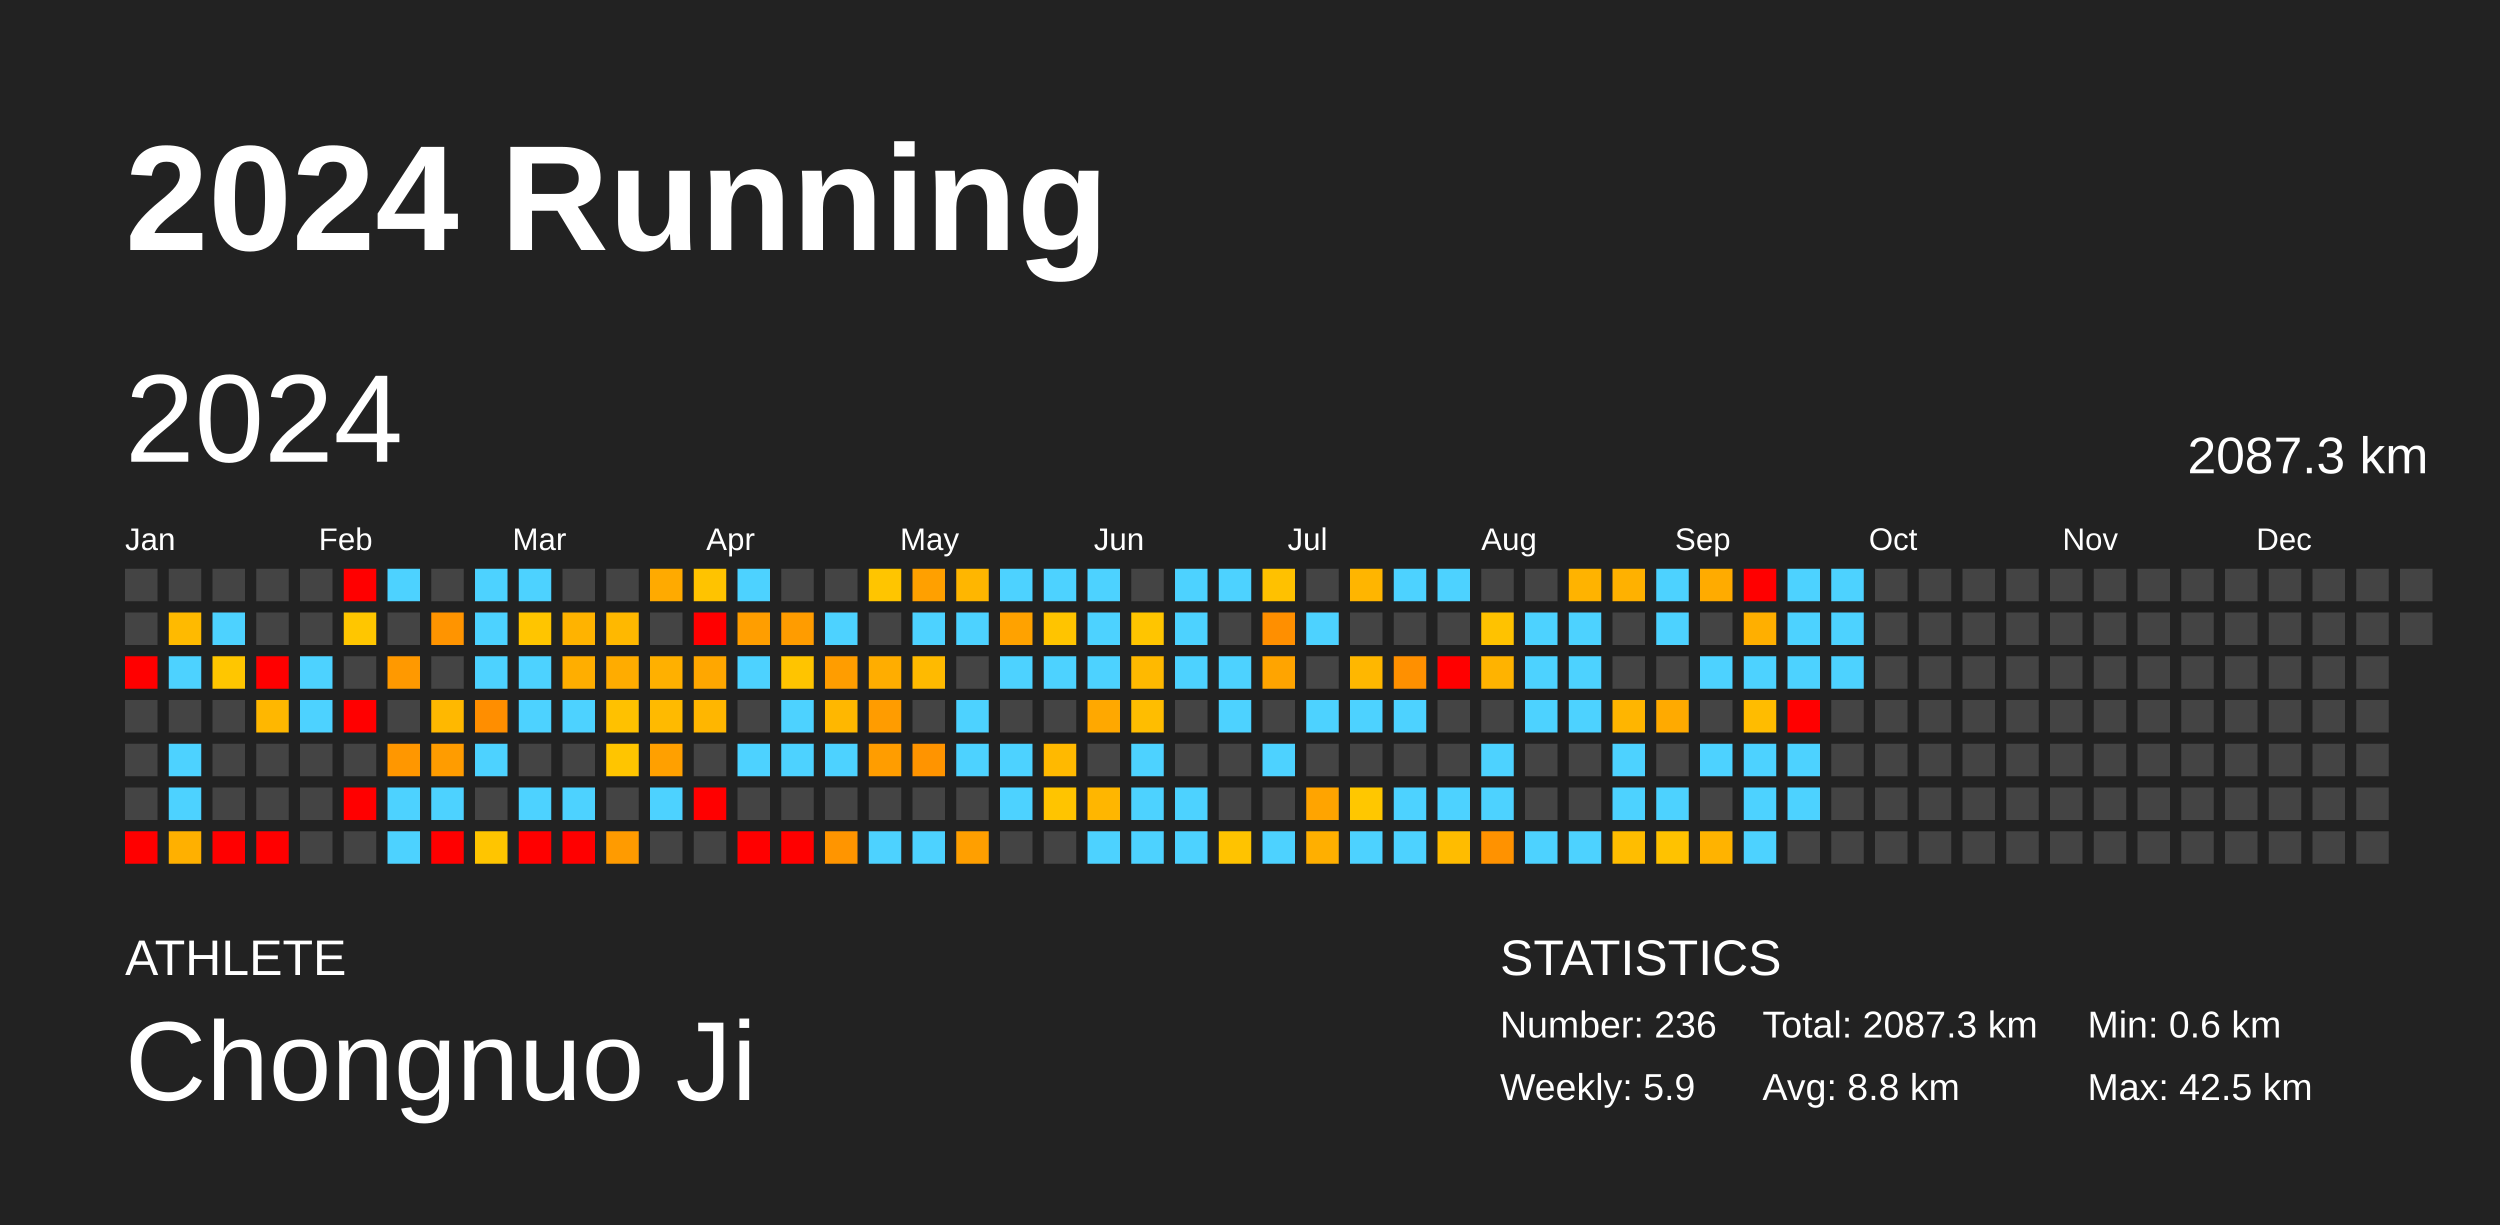
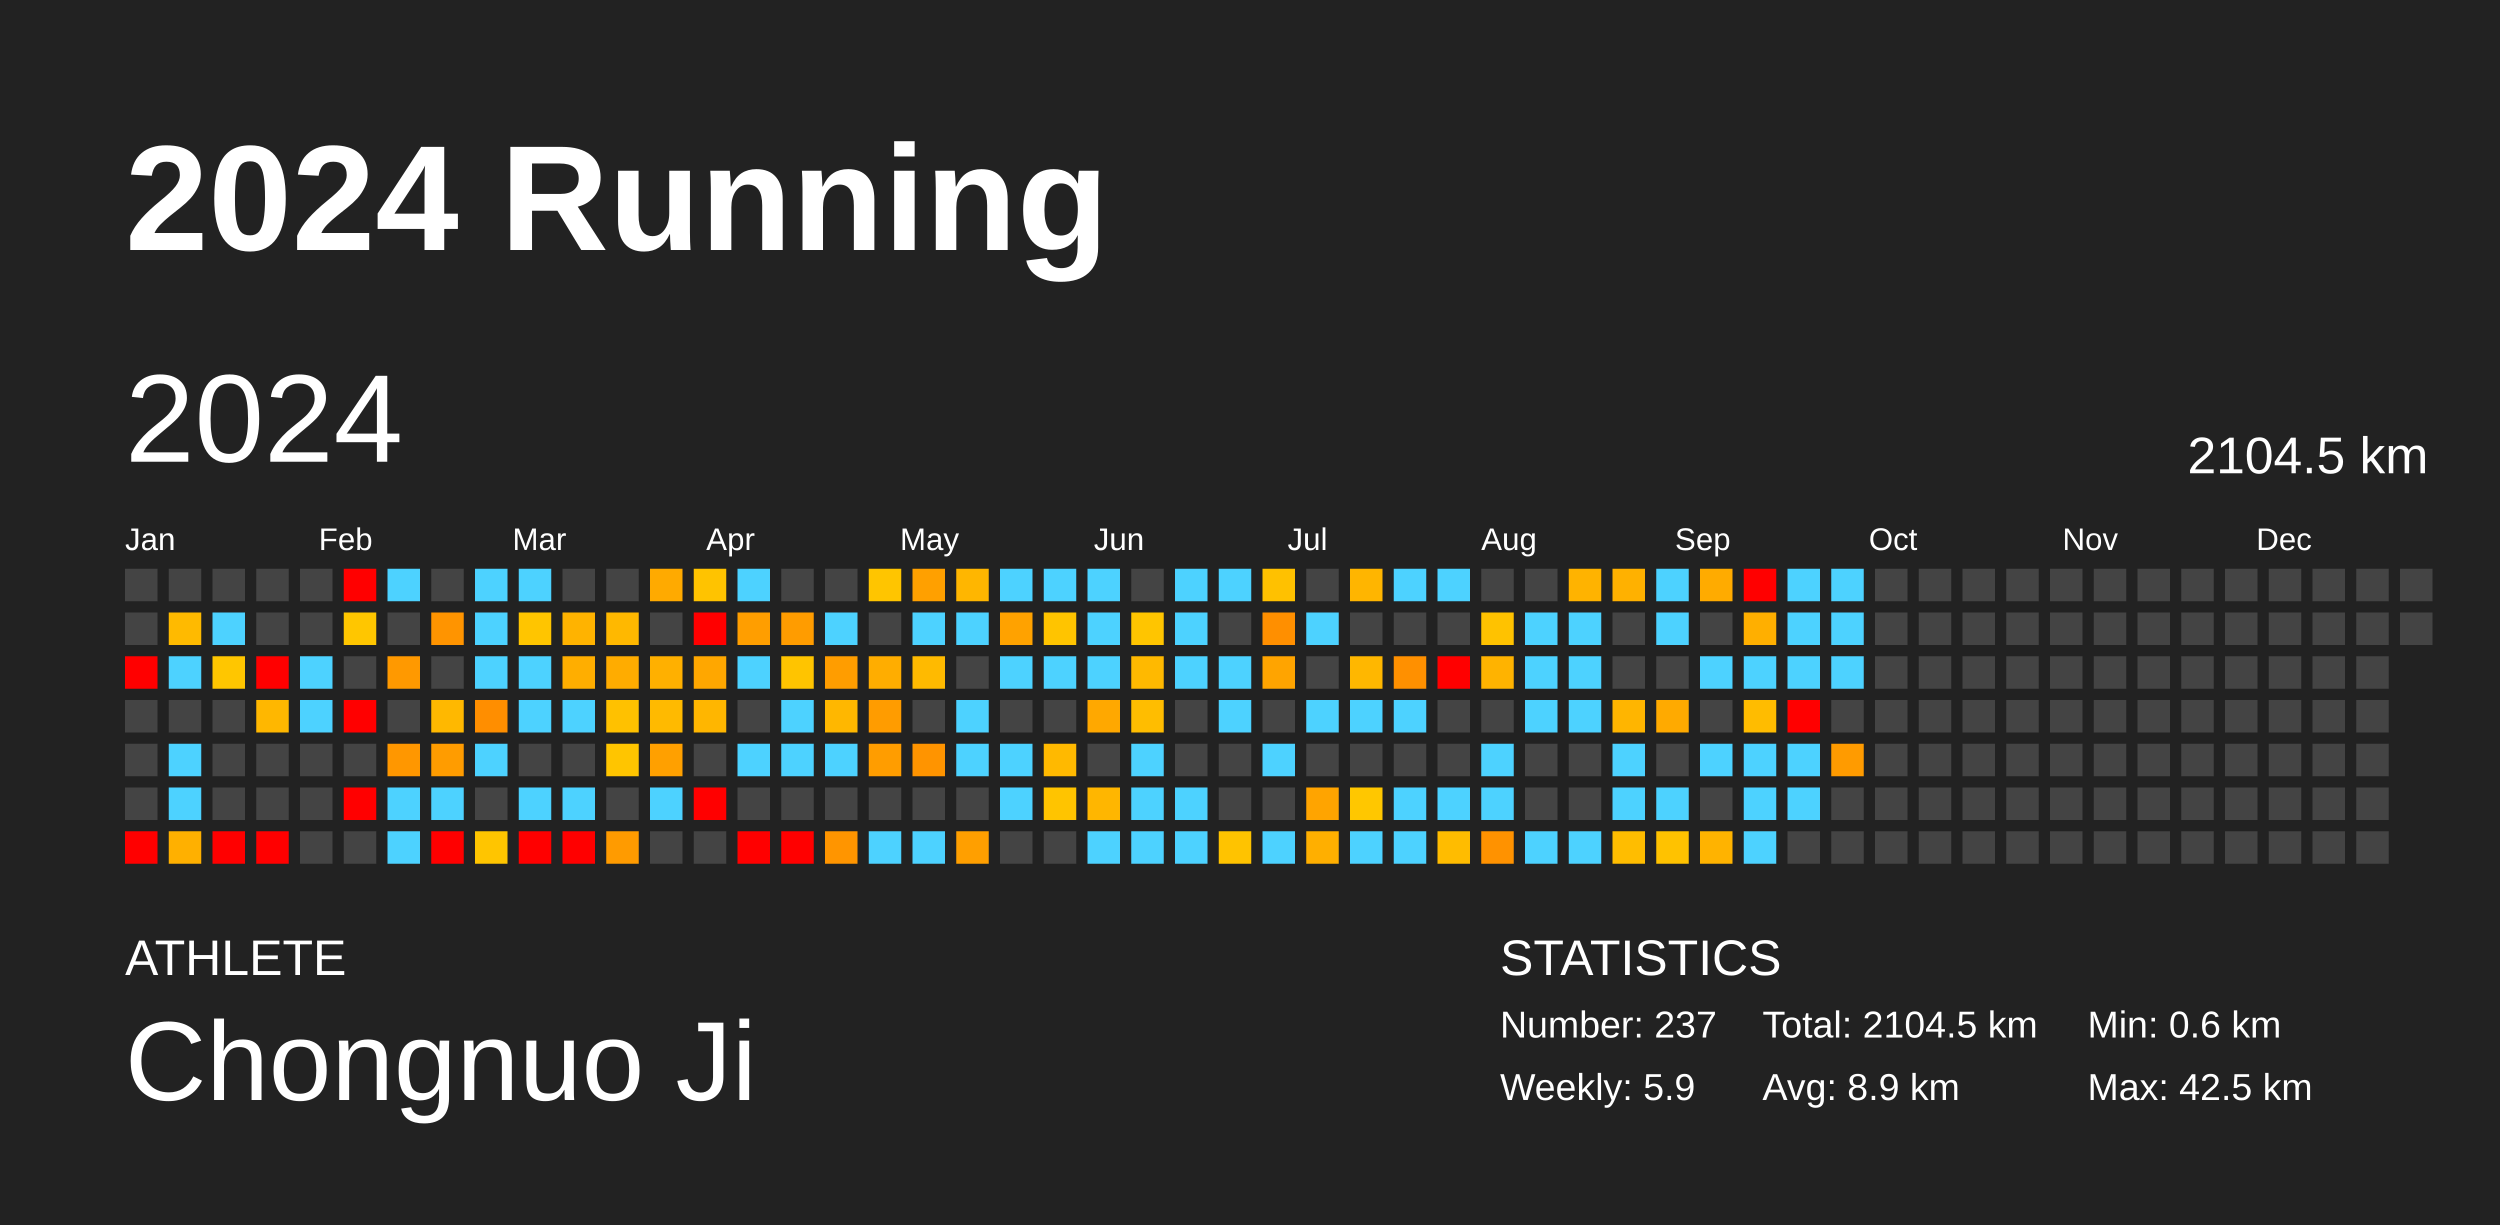
<svg xmlns="http://www.w3.org/2000/svg" baseProfile="full" height="98mm" version="1.1" viewBox="0,0,200,98" width="200mm">
  <defs />
  <rect fill="#222222" height="98" width="200" x="0" y="0" />
  <text fill="#FFFFFF" style="font-size:12px; font-family:Arial; font-weight:bold;" x="10" y="20">2024 Running</text>
  <text fill="#FFFFFF" style="font-size:4px; font-family:Arial" x="10" y="78">ATHLETE</text>
  <text fill="#FFFFFF" style="font-size:9px; font-family:Arial" x="10" y="88">Chongnuo Ji</text>
  <text fill="#FFFFFF" style="font-size:4px; font-family:Arial" x="120" y="78">STATISTICS</text>
-   <text fill="#FFFFFF" style="font-size:3px; font-family:Arial" x="120" y="83">Number: 236</text>
+   <text fill="#FFFFFF" style="font-size:3px; font-family:Arial" x="120" y="83">Number: 237</text>
  <text fill="#FFFFFF" style="font-size:3px; font-family:Arial" x="120" y="88">Weekly: 5.9</text>
-   <text fill="#FFFFFF" style="font-size:3px; font-family:Arial" x="141" y="83">Total: 2087.3 km</text>
-   <text fill="#FFFFFF" style="font-size:3px; font-family:Arial" x="141" y="88">Avg: 8.8 km</text>
+   <text fill="#FFFFFF" style="font-size:3px; font-family:Arial" x="141" y="83">Total: 2104.5 km</text>
+   <text fill="#FFFFFF" style="font-size:3px; font-family:Arial" x="141" y="88">Avg: 8.9 km</text>
  <text fill="#FFFFFF" style="font-size:3px; font-family:Arial" x="167" y="83">Min: 0.6 km</text>
  <text fill="#FFFFFF" style="font-size:3px; font-family:Arial" x="167" y="88">Max: 42.5 km</text>
  <text dominant-baseline="hanging" fill="#FFFFFF" style="font-size:10.0px; font-family:Arial;" x="10" y="30">2024</text>
-   <text dominant-baseline="hanging" fill="#FFFFFF" style="font-size:4.125px; font-family:Arial;" x="175" y="35">2087.3 km</text>
+   <text dominant-baseline="hanging" fill="#FFFFFF" style="font-size:4.125px; font-family:Arial;" x="175" y="35">2104.5 km</text>
  <text fill="#FFFFFF" style="font-size:2.5px; font-family:Arial" x="10.0" y="44">Jan</text>
  <text fill="#FFFFFF" style="font-size:2.5px; font-family:Arial" x="25.5" y="44">Feb</text>
  <text fill="#FFFFFF" style="font-size:2.5px; font-family:Arial" x="41.0" y="44">Mar</text>
  <text fill="#FFFFFF" style="font-size:2.5px; font-family:Arial" x="56.5" y="44">Apr</text>
  <text fill="#FFFFFF" style="font-size:2.5px; font-family:Arial" x="72.0" y="44">May</text>
  <text fill="#FFFFFF" style="font-size:2.5px; font-family:Arial" x="87.5" y="44">Jun</text>
  <text fill="#FFFFFF" style="font-size:2.5px; font-family:Arial" x="103.0" y="44">Jul</text>
  <text fill="#FFFFFF" style="font-size:2.5px; font-family:Arial" x="118.5" y="44">Aug</text>
  <text fill="#FFFFFF" style="font-size:2.5px; font-family:Arial" x="134.0" y="44">Sep</text>
  <text fill="#FFFFFF" style="font-size:2.5px; font-family:Arial" x="149.5" y="44">Oct</text>
  <text fill="#FFFFFF" style="font-size:2.5px; font-family:Arial" x="165.0" y="44">Nov</text>
  <text fill="#FFFFFF" style="font-size:2.5px; font-family:Arial" x="180.5" y="44">Dec</text>
  <rect fill="#444444" height="2.6" width="2.6" x="10.0" y="45.5" />
  <rect fill="#444444" height="2.6" width="2.6" x="10.0" y="49.0" />
  <rect fill="red" height="2.6" width="2.6" x="10.0" y="52.5" />
  <rect fill="#444444" height="2.6" width="2.6" x="10.0" y="56.0" />
  <rect fill="#444444" height="2.6" width="2.6" x="10.0" y="59.5" />
  <rect fill="#444444" height="2.6" width="2.6" x="10.0" y="63.0" />
  <rect fill="red" height="2.6" width="2.6" x="10.0" y="66.5" />
  <rect fill="#444444" height="2.6" width="2.6" x="13.5" y="45.5" />
  <rect fill="#ffba00" height="2.6" width="2.6" x="13.5" y="49.0" />
  <rect fill="#4dd2ff" height="2.6" width="2.6" x="13.5" y="52.5" />
  <rect fill="#444444" height="2.6" width="2.6" x="13.5" y="56.0" />
  <rect fill="#4dd2ff" height="2.6" width="2.6" x="13.5" y="59.5" />
  <rect fill="#4dd2ff" height="2.6" width="2.6" x="13.5" y="63.0" />
  <rect fill="#ffb000" height="2.6" width="2.6" x="13.5" y="66.5" />
  <rect fill="#444444" height="2.6" width="2.6" x="17.0" y="45.5" />
  <rect fill="#4dd2ff" height="2.6" width="2.6" x="17.0" y="49.0" />
  <rect fill="#ffc600" height="2.6" width="2.6" x="17.0" y="52.5" />
  <rect fill="#444444" height="2.6" width="2.6" x="17.0" y="56.0" />
  <rect fill="#444444" height="2.6" width="2.6" x="17.0" y="59.5" />
  <rect fill="#444444" height="2.6" width="2.6" x="17.0" y="63.0" />
  <rect fill="red" height="2.6" width="2.6" x="17.0" y="66.5" />
  <rect fill="#444444" height="2.6" width="2.6" x="20.5" y="45.5" />
  <rect fill="#444444" height="2.6" width="2.6" x="20.5" y="49.0" />
  <rect fill="red" height="2.6" width="2.6" x="20.5" y="52.5" />
  <rect fill="#ffb700" height="2.6" width="2.6" x="20.5" y="56.0" />
  <rect fill="#444444" height="2.6" width="2.6" x="20.5" y="59.5" />
  <rect fill="#444444" height="2.6" width="2.6" x="20.5" y="63.0" />
  <rect fill="red" height="2.6" width="2.6" x="20.5" y="66.5" />
  <rect fill="#444444" height="2.6" width="2.6" x="24.0" y="45.5" />
  <rect fill="#444444" height="2.6" width="2.6" x="24.0" y="49.0" />
  <rect fill="#4dd2ff" height="2.6" width="2.6" x="24.0" y="52.5" />
  <rect fill="#4dd2ff" height="2.6" width="2.6" x="24.0" y="56.0" />
  <rect fill="#444444" height="2.6" width="2.6" x="24.0" y="59.5" />
  <rect fill="#444444" height="2.6" width="2.6" x="24.0" y="63.0" />
  <rect fill="#444444" height="2.6" width="2.6" x="24.0" y="66.5" />
  <rect fill="red" height="2.6" width="2.6" x="27.5" y="45.5" />
  <rect fill="#ffc600" height="2.6" width="2.6" x="27.5" y="49.0" />
  <rect fill="#444444" height="2.6" width="2.6" x="27.5" y="52.5" />
  <rect fill="red" height="2.6" width="2.6" x="27.5" y="56.0" />
  <rect fill="#444444" height="2.6" width="2.6" x="27.5" y="59.5" />
  <rect fill="red" height="2.6" width="2.6" x="27.5" y="63.0" />
  <rect fill="#444444" height="2.6" width="2.6" x="27.5" y="66.5" />
  <rect fill="#4dd2ff" height="2.6" width="2.6" x="31.0" y="45.5" />
  <rect fill="#444444" height="2.6" width="2.6" x="31.0" y="49.0" />
  <rect fill="#ff9900" height="2.6" width="2.6" x="31.0" y="52.5" />
  <rect fill="#444444" height="2.6" width="2.6" x="31.0" y="56.0" />
  <rect fill="#ff9700" height="2.6" width="2.6" x="31.0" y="59.5" />
  <rect fill="#4dd2ff" height="2.6" width="2.6" x="31.0" y="63.0" />
  <rect fill="#4dd2ff" height="2.6" width="2.6" x="31.0" y="66.5" />
  <rect fill="#444444" height="2.6" width="2.6" x="34.5" y="45.5" />
  <rect fill="#ff9400" height="2.6" width="2.6" x="34.5" y="49.0" />
  <rect fill="#444444" height="2.6" width="2.6" x="34.5" y="52.5" />
  <rect fill="#ffb800" height="2.6" width="2.6" x="34.5" y="56.0" />
  <rect fill="#ff9c00" height="2.6" width="2.6" x="34.5" y="59.5" />
  <rect fill="#4dd2ff" height="2.6" width="2.6" x="34.5" y="63.0" />
  <rect fill="red" height="2.6" width="2.6" x="34.5" y="66.5" />
  <rect fill="#4dd2ff" height="2.6" width="2.6" x="38.0" y="45.5" />
  <rect fill="#4dd2ff" height="2.6" width="2.6" x="38.0" y="49.0" />
  <rect fill="#4dd2ff" height="2.6" width="2.6" x="38.0" y="52.5" />
  <rect fill="#ff8e00" height="2.6" width="2.6" x="38.0" y="56.0" />
  <rect fill="#4dd2ff" height="2.6" width="2.6" x="38.0" y="59.5" />
  <rect fill="#444444" height="2.6" width="2.6" x="38.0" y="63.0" />
  <rect fill="#ffc500" height="2.6" width="2.6" x="38.0" y="66.5" />
  <rect fill="#4dd2ff" height="2.6" width="2.6" x="41.5" y="45.5" />
  <rect fill="#ffc500" height="2.6" width="2.6" x="41.5" y="49.0" />
  <rect fill="#4dd2ff" height="2.6" width="2.6" x="41.5" y="52.5" />
  <rect fill="#4dd2ff" height="2.6" width="2.6" x="41.5" y="56.0" />
  <rect fill="#444444" height="2.6" width="2.6" x="41.5" y="59.5" />
  <rect fill="#4dd2ff" height="2.6" width="2.6" x="41.5" y="63.0" />
  <rect fill="red" height="2.6" width="2.6" x="41.5" y="66.5" />
  <rect fill="#444444" height="2.6" width="2.6" x="45.0" y="45.5" />
  <rect fill="#ffb300" height="2.6" width="2.6" x="45.0" y="49.0" />
  <rect fill="#ffae00" height="2.6" width="2.6" x="45.0" y="52.5" />
  <rect fill="#4dd2ff" height="2.6" width="2.6" x="45.0" y="56.0" />
  <rect fill="#444444" height="2.6" width="2.6" x="45.0" y="59.5" />
  <rect fill="#4dd2ff" height="2.6" width="2.6" x="45.0" y="63.0" />
  <rect fill="red" height="2.6" width="2.6" x="45.0" y="66.5" />
  <rect fill="#444444" height="2.6" width="2.6" x="48.5" y="45.5" />
  <rect fill="#ffb800" height="2.6" width="2.6" x="48.5" y="49.0" />
  <rect fill="#ffac00" height="2.6" width="2.6" x="48.5" y="52.5" />
  <rect fill="#ffc100" height="2.6" width="2.6" x="48.5" y="56.0" />
  <rect fill="#ffc500" height="2.6" width="2.6" x="48.5" y="59.5" />
  <rect fill="#444444" height="2.6" width="2.6" x="48.5" y="63.0" />
  <rect fill="#ff9b00" height="2.6" width="2.6" x="48.5" y="66.5" />
  <rect fill="#ffaa00" height="2.6" width="2.6" x="52.0" y="45.5" />
  <rect fill="#444444" height="2.6" width="2.6" x="52.0" y="49.0" />
  <rect fill="#ffb000" height="2.6" width="2.6" x="52.0" y="52.5" />
  <rect fill="#ffba00" height="2.6" width="2.6" x="52.0" y="56.0" />
  <rect fill="#ffa000" height="2.6" width="2.6" x="52.0" y="59.5" />
  <rect fill="#4dd2ff" height="2.6" width="2.6" x="52.0" y="63.0" />
  <rect fill="#444444" height="2.6" width="2.6" x="52.0" y="66.5" />
  <rect fill="#ffc300" height="2.6" width="2.6" x="55.5" y="45.5" />
  <rect fill="red" height="2.6" width="2.6" x="55.5" y="49.0" />
  <rect fill="#ffa700" height="2.6" width="2.6" x="55.5" y="52.5" />
  <rect fill="#ffb600" height="2.6" width="2.6" x="55.5" y="56.0" />
  <rect fill="#444444" height="2.6" width="2.6" x="55.5" y="59.5" />
  <rect fill="red" height="2.6" width="2.6" x="55.5" y="63.0" />
  <rect fill="#444444" height="2.6" width="2.6" x="55.5" y="66.5" />
  <rect fill="#4dd2ff" height="2.6" width="2.6" x="59.0" y="45.5" />
  <rect fill="#ff9e00" height="2.6" width="2.6" x="59.0" y="49.0" />
  <rect fill="#4dd2ff" height="2.6" width="2.6" x="59.0" y="52.5" />
  <rect fill="#444444" height="2.6" width="2.6" x="59.0" y="56.0" />
  <rect fill="#4dd2ff" height="2.6" width="2.6" x="59.0" y="59.5" />
  <rect fill="#444444" height="2.6" width="2.6" x="59.0" y="63.0" />
  <rect fill="red" height="2.6" width="2.6" x="59.0" y="66.5" />
  <rect fill="#444444" height="2.6" width="2.6" x="62.5" y="45.5" />
  <rect fill="#ff9c00" height="2.6" width="2.6" x="62.5" y="49.0" />
  <rect fill="#ffc400" height="2.6" width="2.6" x="62.5" y="52.5" />
  <rect fill="#4dd2ff" height="2.6" width="2.6" x="62.5" y="56.0" />
  <rect fill="#4dd2ff" height="2.6" width="2.6" x="62.5" y="59.5" />
  <rect fill="#444444" height="2.6" width="2.6" x="62.5" y="63.0" />
  <rect fill="red" height="2.6" width="2.6" x="62.5" y="66.5" />
  <rect fill="#444444" height="2.6" width="2.6" x="66.0" y="45.5" />
  <rect fill="#4dd2ff" height="2.6" width="2.6" x="66.0" y="49.0" />
  <rect fill="#ff9d00" height="2.6" width="2.6" x="66.0" y="52.5" />
  <rect fill="#ffb700" height="2.6" width="2.6" x="66.0" y="56.0" />
  <rect fill="#4dd2ff" height="2.6" width="2.6" x="66.0" y="59.5" />
  <rect fill="#444444" height="2.6" width="2.6" x="66.0" y="63.0" />
  <rect fill="#ff9500" height="2.6" width="2.6" x="66.0" y="66.5" />
  <rect fill="#ffc500" height="2.6" width="2.6" x="69.5" y="45.5" />
  <rect fill="#444444" height="2.6" width="2.6" x="69.5" y="49.0" />
  <rect fill="#ffad00" height="2.6" width="2.6" x="69.5" y="52.5" />
  <rect fill="#ff9c00" height="2.6" width="2.6" x="69.5" y="56.0" />
  <rect fill="#ff9d00" height="2.6" width="2.6" x="69.5" y="59.5" />
  <rect fill="#444444" height="2.6" width="2.6" x="69.5" y="63.0" />
  <rect fill="#4dd2ff" height="2.6" width="2.6" x="69.5" y="66.5" />
  <rect fill="#ffa000" height="2.6" width="2.6" x="73.0" y="45.5" />
  <rect fill="#4dd2ff" height="2.6" width="2.6" x="73.0" y="49.0" />
  <rect fill="#ffba00" height="2.6" width="2.6" x="73.0" y="52.5" />
  <rect fill="#444444" height="2.6" width="2.6" x="73.0" y="56.0" />
  <rect fill="#ff9400" height="2.6" width="2.6" x="73.0" y="59.5" />
  <rect fill="#444444" height="2.6" width="2.6" x="73.0" y="63.0" />
  <rect fill="#4dd2ff" height="2.6" width="2.6" x="73.0" y="66.5" />
  <rect fill="#ffb600" height="2.6" width="2.6" x="76.5" y="45.5" />
  <rect fill="#4dd2ff" height="2.6" width="2.6" x="76.5" y="49.0" />
  <rect fill="#444444" height="2.6" width="2.6" x="76.5" y="52.5" />
  <rect fill="#4dd2ff" height="2.6" width="2.6" x="76.5" y="56.0" />
  <rect fill="#4dd2ff" height="2.6" width="2.6" x="76.5" y="59.5" />
  <rect fill="#444444" height="2.6" width="2.6" x="76.5" y="63.0" />
  <rect fill="#ff9f00" height="2.6" width="2.6" x="76.5" y="66.5" />
  <rect fill="#4dd2ff" height="2.6" width="2.6" x="80.0" y="45.5" />
  <rect fill="#ffa200" height="2.6" width="2.6" x="80.0" y="49.0" />
  <rect fill="#4dd2ff" height="2.6" width="2.6" x="80.0" y="52.5" />
  <rect fill="#444444" height="2.6" width="2.6" x="80.0" y="56.0" />
  <rect fill="#4dd2ff" height="2.6" width="2.6" x="80.0" y="59.5" />
  <rect fill="#4dd2ff" height="2.6" width="2.6" x="80.0" y="63.0" />
  <rect fill="#444444" height="2.6" width="2.6" x="80.0" y="66.5" />
  <rect fill="#4dd2ff" height="2.6" width="2.6" x="83.5" y="45.5" />
  <rect fill="#ffc400" height="2.6" width="2.6" x="83.5" y="49.0" />
  <rect fill="#4dd2ff" height="2.6" width="2.6" x="83.5" y="52.5" />
  <rect fill="#444444" height="2.6" width="2.6" x="83.5" y="56.0" />
  <rect fill="#ffb900" height="2.6" width="2.6" x="83.5" y="59.5" />
  <rect fill="#ffc400" height="2.6" width="2.6" x="83.5" y="63.0" />
  <rect fill="#444444" height="2.6" width="2.6" x="83.5" y="66.5" />
  <rect fill="#4dd2ff" height="2.6" width="2.6" x="87.0" y="45.5" />
  <rect fill="#4dd2ff" height="2.6" width="2.6" x="87.0" y="49.0" />
  <rect fill="#4dd2ff" height="2.6" width="2.6" x="87.0" y="52.5" />
  <rect fill="#ffa800" height="2.6" width="2.6" x="87.0" y="56.0" />
  <rect fill="#444444" height="2.6" width="2.6" x="87.0" y="59.5" />
  <rect fill="#ffb600" height="2.6" width="2.6" x="87.0" y="63.0" />
  <rect fill="#4dd2ff" height="2.6" width="2.6" x="87.0" y="66.5" />
  <rect fill="#444444" height="2.6" width="2.6" x="90.5" y="45.5" />
  <rect fill="#ffc500" height="2.6" width="2.6" x="90.5" y="49.0" />
  <rect fill="#ffb900" height="2.6" width="2.6" x="90.5" y="52.5" />
  <rect fill="#ffbd00" height="2.6" width="2.6" x="90.5" y="56.0" />
  <rect fill="#4dd2ff" height="2.6" width="2.6" x="90.5" y="59.5" />
  <rect fill="#4dd2ff" height="2.6" width="2.6" x="90.5" y="63.0" />
  <rect fill="#4dd2ff" height="2.6" width="2.6" x="90.5" y="66.5" />
  <rect fill="#4dd2ff" height="2.6" width="2.6" x="94.0" y="45.5" />
  <rect fill="#4dd2ff" height="2.6" width="2.6" x="94.0" y="49.0" />
  <rect fill="#4dd2ff" height="2.6" width="2.6" x="94.0" y="52.5" />
  <rect fill="#444444" height="2.6" width="2.6" x="94.0" y="56.0" />
  <rect fill="#444444" height="2.6" width="2.6" x="94.0" y="59.5" />
  <rect fill="#4dd2ff" height="2.6" width="2.6" x="94.0" y="63.0" />
  <rect fill="#4dd2ff" height="2.6" width="2.6" x="94.0" y="66.5" />
  <rect fill="#4dd2ff" height="2.6" width="2.6" x="97.5" y="45.5" />
  <rect fill="#444444" height="2.6" width="2.6" x="97.5" y="49.0" />
  <rect fill="#4dd2ff" height="2.6" width="2.6" x="97.5" y="52.5" />
  <rect fill="#4dd2ff" height="2.6" width="2.6" x="97.5" y="56.0" />
  <rect fill="#444444" height="2.6" width="2.6" x="97.5" y="59.5" />
  <rect fill="#444444" height="2.6" width="2.6" x="97.5" y="63.0" />
  <rect fill="#ffc300" height="2.6" width="2.6" x="97.5" y="66.5" />
  <rect fill="#ffc100" height="2.6" width="2.6" x="101.0" y="45.5" />
  <rect fill="#ff8f00" height="2.6" width="2.6" x="101.0" y="49.0" />
  <rect fill="#ffa400" height="2.6" width="2.6" x="101.0" y="52.5" />
  <rect fill="#444444" height="2.6" width="2.6" x="101.0" y="56.0" />
  <rect fill="#4dd2ff" height="2.6" width="2.6" x="101.0" y="59.5" />
  <rect fill="#444444" height="2.6" width="2.6" x="101.0" y="63.0" />
  <rect fill="#4dd2ff" height="2.6" width="2.6" x="101.0" y="66.5" />
  <rect fill="#444444" height="2.6" width="2.6" x="104.5" y="45.5" />
  <rect fill="#4dd2ff" height="2.6" width="2.6" x="104.5" y="49.0" />
  <rect fill="#444444" height="2.6" width="2.6" x="104.5" y="52.5" />
  <rect fill="#4dd2ff" height="2.6" width="2.6" x="104.5" y="56.0" />
  <rect fill="#444444" height="2.6" width="2.6" x="104.5" y="59.5" />
  <rect fill="#ffa400" height="2.6" width="2.6" x="104.5" y="63.0" />
  <rect fill="#ffaf00" height="2.6" width="2.6" x="104.5" y="66.5" />
  <rect fill="#ffb500" height="2.6" width="2.6" x="108.0" y="45.5" />
  <rect fill="#444444" height="2.6" width="2.6" x="108.0" y="49.0" />
  <rect fill="#ffb700" height="2.6" width="2.6" x="108.0" y="52.5" />
  <rect fill="#4dd2ff" height="2.6" width="2.6" x="108.0" y="56.0" />
  <rect fill="#444444" height="2.6" width="2.6" x="108.0" y="59.5" />
  <rect fill="#ffc700" height="2.6" width="2.6" x="108.0" y="63.0" />
  <rect fill="#4dd2ff" height="2.6" width="2.6" x="108.0" y="66.5" />
  <rect fill="#4dd2ff" height="2.6" width="2.6" x="111.5" y="45.5" />
  <rect fill="#444444" height="2.6" width="2.6" x="111.5" y="49.0" />
  <rect fill="#ff9000" height="2.6" width="2.6" x="111.5" y="52.5" />
  <rect fill="#4dd2ff" height="2.6" width="2.6" x="111.5" y="56.0" />
  <rect fill="#444444" height="2.6" width="2.6" x="111.5" y="59.5" />
  <rect fill="#4dd2ff" height="2.6" width="2.6" x="111.5" y="63.0" />
  <rect fill="#4dd2ff" height="2.6" width="2.6" x="111.5" y="66.5" />
  <rect fill="#4dd2ff" height="2.6" width="2.6" x="115.0" y="45.5" />
  <rect fill="#444444" height="2.6" width="2.6" x="115.0" y="49.0" />
  <rect fill="red" height="2.6" width="2.6" x="115.0" y="52.5" />
  <rect fill="#444444" height="2.6" width="2.6" x="115.0" y="56.0" />
  <rect fill="#444444" height="2.6" width="2.6" x="115.0" y="59.5" />
  <rect fill="#4dd2ff" height="2.6" width="2.6" x="115.0" y="63.0" />
  <rect fill="#ffbc00" height="2.6" width="2.6" x="115.0" y="66.5" />
  <rect fill="#444444" height="2.6" width="2.6" x="118.5" y="45.5" />
  <rect fill="#ffc200" height="2.6" width="2.6" x="118.5" y="49.0" />
  <rect fill="#ffb300" height="2.6" width="2.6" x="118.5" y="52.5" />
  <rect fill="#444444" height="2.6" width="2.6" x="118.5" y="56.0" />
  <rect fill="#4dd2ff" height="2.6" width="2.6" x="118.5" y="59.5" />
  <rect fill="#4dd2ff" height="2.6" width="2.6" x="118.5" y="63.0" />
  <rect fill="#ff9200" height="2.6" width="2.6" x="118.5" y="66.5" />
  <rect fill="#444444" height="2.6" width="2.6" x="122.0" y="45.5" />
  <rect fill="#4dd2ff" height="2.6" width="2.6" x="122.0" y="49.0" />
  <rect fill="#4dd2ff" height="2.6" width="2.6" x="122.0" y="52.5" />
  <rect fill="#4dd2ff" height="2.6" width="2.6" x="122.0" y="56.0" />
  <rect fill="#444444" height="2.6" width="2.6" x="122.0" y="59.5" />
  <rect fill="#444444" height="2.6" width="2.6" x="122.0" y="63.0" />
  <rect fill="#4dd2ff" height="2.6" width="2.6" x="122.0" y="66.5" />
  <rect fill="#ffb300" height="2.6" width="2.6" x="125.5" y="45.5" />
  <rect fill="#4dd2ff" height="2.6" width="2.6" x="125.5" y="49.0" />
  <rect fill="#4dd2ff" height="2.6" width="2.6" x="125.5" y="52.5" />
  <rect fill="#4dd2ff" height="2.6" width="2.6" x="125.5" y="56.0" />
  <rect fill="#444444" height="2.6" width="2.6" x="125.5" y="59.5" />
  <rect fill="#444444" height="2.6" width="2.6" x="125.5" y="63.0" />
  <rect fill="#4dd2ff" height="2.6" width="2.6" x="125.5" y="66.5" />
  <rect fill="#ffb100" height="2.6" width="2.6" x="129.0" y="45.5" />
  <rect fill="#444444" height="2.6" width="2.6" x="129.0" y="49.0" />
  <rect fill="#444444" height="2.6" width="2.6" x="129.0" y="52.5" />
  <rect fill="#ffb500" height="2.6" width="2.6" x="129.0" y="56.0" />
  <rect fill="#4dd2ff" height="2.6" width="2.6" x="129.0" y="59.5" />
  <rect fill="#4dd2ff" height="2.6" width="2.6" x="129.0" y="63.0" />
  <rect fill="#ffbd00" height="2.6" width="2.6" x="129.0" y="66.5" />
  <rect fill="#4dd2ff" height="2.6" width="2.6" x="132.5" y="45.5" />
  <rect fill="#4dd2ff" height="2.6" width="2.6" x="132.5" y="49.0" />
  <rect fill="#444444" height="2.6" width="2.6" x="132.5" y="52.5" />
  <rect fill="#ffaa00" height="2.6" width="2.6" x="132.5" y="56.0" />
  <rect fill="#444444" height="2.6" width="2.6" x="132.5" y="59.5" />
  <rect fill="#4dd2ff" height="2.6" width="2.6" x="132.5" y="63.0" />
  <rect fill="#ffc200" height="2.6" width="2.6" x="132.5" y="66.5" />
  <rect fill="#ffab00" height="2.6" width="2.6" x="136.0" y="45.5" />
  <rect fill="#444444" height="2.6" width="2.6" x="136.0" y="49.0" />
  <rect fill="#4dd2ff" height="2.6" width="2.6" x="136.0" y="52.5" />
  <rect fill="#444444" height="2.6" width="2.6" x="136.0" y="56.0" />
  <rect fill="#4dd2ff" height="2.6" width="2.6" x="136.0" y="59.5" />
  <rect fill="#444444" height="2.6" width="2.6" x="136.0" y="63.0" />
  <rect fill="#ffb300" height="2.6" width="2.6" x="136.0" y="66.5" />
  <rect fill="red" height="2.6" width="2.6" x="139.5" y="45.5" />
  <rect fill="#ffaf00" height="2.6" width="2.6" x="139.5" y="49.0" />
  <rect fill="#4dd2ff" height="2.6" width="2.6" x="139.5" y="52.5" />
  <rect fill="#ffbc00" height="2.6" width="2.6" x="139.5" y="56.0" />
  <rect fill="#4dd2ff" height="2.6" width="2.6" x="139.5" y="59.5" />
  <rect fill="#4dd2ff" height="2.6" width="2.6" x="139.5" y="63.0" />
  <rect fill="#4dd2ff" height="2.6" width="2.6" x="139.5" y="66.5" />
  <rect fill="#4dd2ff" height="2.6" width="2.6" x="143.0" y="45.5" />
  <rect fill="#4dd2ff" height="2.6" width="2.6" x="143.0" y="49.0" />
  <rect fill="#4dd2ff" height="2.6" width="2.6" x="143.0" y="52.5" />
  <rect fill="red" height="2.6" width="2.6" x="143.0" y="56.0" />
  <rect fill="#4dd2ff" height="2.6" width="2.6" x="143.0" y="59.5" />
  <rect fill="#4dd2ff" height="2.6" width="2.6" x="143.0" y="63.0" />
  <rect fill="#444444" height="2.6" width="2.6" x="143.0" y="66.5" />
  <rect fill="#4dd2ff" height="2.6" width="2.6" x="146.5" y="45.5" />
  <rect fill="#4dd2ff" height="2.6" width="2.6" x="146.5" y="49.0" />
  <rect fill="#4dd2ff" height="2.6" width="2.6" x="146.5" y="52.5" />
  <rect fill="#444444" height="2.6" width="2.6" x="146.5" y="56.0" />
-   <rect fill="#444444" height="2.6" width="2.6" x="146.5" y="59.5" />
+   <rect fill="#ff9b00" height="2.6" width="2.6" x="146.5" y="59.5" />
  <rect fill="#444444" height="2.6" width="2.6" x="146.5" y="63.0" />
  <rect fill="#444444" height="2.6" width="2.6" x="146.5" y="66.5" />
  <rect fill="#444444" height="2.6" width="2.6" x="150.0" y="45.5" />
  <rect fill="#444444" height="2.6" width="2.6" x="150.0" y="49.0" />
  <rect fill="#444444" height="2.6" width="2.6" x="150.0" y="52.5" />
  <rect fill="#444444" height="2.6" width="2.6" x="150.0" y="56.0" />
  <rect fill="#444444" height="2.6" width="2.6" x="150.0" y="59.5" />
  <rect fill="#444444" height="2.6" width="2.6" x="150.0" y="63.0" />
  <rect fill="#444444" height="2.6" width="2.6" x="150.0" y="66.5" />
  <rect fill="#444444" height="2.6" width="2.6" x="153.5" y="45.5" />
  <rect fill="#444444" height="2.6" width="2.6" x="153.5" y="49.0" />
  <rect fill="#444444" height="2.6" width="2.6" x="153.5" y="52.5" />
  <rect fill="#444444" height="2.6" width="2.6" x="153.5" y="56.0" />
  <rect fill="#444444" height="2.6" width="2.6" x="153.5" y="59.5" />
  <rect fill="#444444" height="2.6" width="2.6" x="153.5" y="63.0" />
  <rect fill="#444444" height="2.6" width="2.6" x="153.5" y="66.5" />
  <rect fill="#444444" height="2.6" width="2.6" x="157.0" y="45.5" />
  <rect fill="#444444" height="2.6" width="2.6" x="157.0" y="49.0" />
  <rect fill="#444444" height="2.6" width="2.6" x="157.0" y="52.5" />
  <rect fill="#444444" height="2.6" width="2.6" x="157.0" y="56.0" />
  <rect fill="#444444" height="2.6" width="2.6" x="157.0" y="59.5" />
  <rect fill="#444444" height="2.6" width="2.6" x="157.0" y="63.0" />
  <rect fill="#444444" height="2.6" width="2.6" x="157.0" y="66.5" />
  <rect fill="#444444" height="2.6" width="2.6" x="160.5" y="45.5" />
  <rect fill="#444444" height="2.6" width="2.6" x="160.5" y="49.0" />
  <rect fill="#444444" height="2.6" width="2.6" x="160.5" y="52.5" />
  <rect fill="#444444" height="2.6" width="2.6" x="160.5" y="56.0" />
  <rect fill="#444444" height="2.6" width="2.6" x="160.5" y="59.5" />
  <rect fill="#444444" height="2.6" width="2.6" x="160.5" y="63.0" />
  <rect fill="#444444" height="2.6" width="2.6" x="160.5" y="66.5" />
  <rect fill="#444444" height="2.6" width="2.6" x="164.0" y="45.5" />
  <rect fill="#444444" height="2.6" width="2.6" x="164.0" y="49.0" />
  <rect fill="#444444" height="2.6" width="2.6" x="164.0" y="52.5" />
  <rect fill="#444444" height="2.6" width="2.6" x="164.0" y="56.0" />
  <rect fill="#444444" height="2.6" width="2.6" x="164.0" y="59.5" />
  <rect fill="#444444" height="2.6" width="2.6" x="164.0" y="63.0" />
  <rect fill="#444444" height="2.6" width="2.6" x="164.0" y="66.5" />
  <rect fill="#444444" height="2.6" width="2.6" x="167.5" y="45.5" />
  <rect fill="#444444" height="2.6" width="2.6" x="167.5" y="49.0" />
  <rect fill="#444444" height="2.6" width="2.6" x="167.5" y="52.5" />
  <rect fill="#444444" height="2.6" width="2.6" x="167.5" y="56.0" />
  <rect fill="#444444" height="2.6" width="2.6" x="167.5" y="59.5" />
  <rect fill="#444444" height="2.6" width="2.6" x="167.5" y="63.0" />
  <rect fill="#444444" height="2.6" width="2.6" x="167.5" y="66.5" />
  <rect fill="#444444" height="2.6" width="2.6" x="171.0" y="45.5" />
  <rect fill="#444444" height="2.6" width="2.6" x="171.0" y="49.0" />
  <rect fill="#444444" height="2.6" width="2.6" x="171.0" y="52.5" />
  <rect fill="#444444" height="2.6" width="2.6" x="171.0" y="56.0" />
  <rect fill="#444444" height="2.6" width="2.6" x="171.0" y="59.5" />
  <rect fill="#444444" height="2.6" width="2.6" x="171.0" y="63.0" />
  <rect fill="#444444" height="2.6" width="2.6" x="171.0" y="66.5" />
  <rect fill="#444444" height="2.6" width="2.6" x="174.5" y="45.5" />
  <rect fill="#444444" height="2.6" width="2.6" x="174.5" y="49.0" />
  <rect fill="#444444" height="2.6" width="2.6" x="174.5" y="52.5" />
  <rect fill="#444444" height="2.6" width="2.6" x="174.5" y="56.0" />
  <rect fill="#444444" height="2.6" width="2.6" x="174.5" y="59.5" />
  <rect fill="#444444" height="2.6" width="2.6" x="174.5" y="63.0" />
  <rect fill="#444444" height="2.6" width="2.6" x="174.5" y="66.5" />
  <rect fill="#444444" height="2.6" width="2.6" x="178.0" y="45.5" />
  <rect fill="#444444" height="2.6" width="2.6" x="178.0" y="49.0" />
  <rect fill="#444444" height="2.6" width="2.6" x="178.0" y="52.5" />
  <rect fill="#444444" height="2.6" width="2.6" x="178.0" y="56.0" />
  <rect fill="#444444" height="2.6" width="2.6" x="178.0" y="59.5" />
  <rect fill="#444444" height="2.6" width="2.6" x="178.0" y="63.0" />
  <rect fill="#444444" height="2.6" width="2.6" x="178.0" y="66.5" />
  <rect fill="#444444" height="2.6" width="2.6" x="181.5" y="45.5" />
  <rect fill="#444444" height="2.6" width="2.6" x="181.5" y="49.0" />
  <rect fill="#444444" height="2.6" width="2.6" x="181.5" y="52.5" />
  <rect fill="#444444" height="2.6" width="2.6" x="181.5" y="56.0" />
  <rect fill="#444444" height="2.6" width="2.6" x="181.5" y="59.5" />
  <rect fill="#444444" height="2.6" width="2.6" x="181.5" y="63.0" />
  <rect fill="#444444" height="2.6" width="2.6" x="181.5" y="66.5" />
  <rect fill="#444444" height="2.6" width="2.6" x="185.0" y="45.5" />
  <rect fill="#444444" height="2.6" width="2.6" x="185.0" y="49.0" />
  <rect fill="#444444" height="2.6" width="2.6" x="185.0" y="52.5" />
  <rect fill="#444444" height="2.6" width="2.6" x="185.0" y="56.0" />
  <rect fill="#444444" height="2.6" width="2.6" x="185.0" y="59.5" />
  <rect fill="#444444" height="2.6" width="2.6" x="185.0" y="63.0" />
  <rect fill="#444444" height="2.6" width="2.6" x="185.0" y="66.5" />
  <rect fill="#444444" height="2.6" width="2.6" x="188.5" y="45.5" />
  <rect fill="#444444" height="2.6" width="2.6" x="188.5" y="49.0" />
  <rect fill="#444444" height="2.6" width="2.6" x="188.5" y="52.5" />
  <rect fill="#444444" height="2.6" width="2.6" x="188.5" y="56.0" />
  <rect fill="#444444" height="2.6" width="2.6" x="188.5" y="59.5" />
  <rect fill="#444444" height="2.6" width="2.6" x="188.5" y="63.0" />
  <rect fill="#444444" height="2.6" width="2.6" x="188.5" y="66.5" />
  <rect fill="#444444" height="2.6" width="2.6" x="192.0" y="45.5" />
  <rect fill="#444444" height="2.6" width="2.6" x="192.0" y="49.0" />
</svg>
